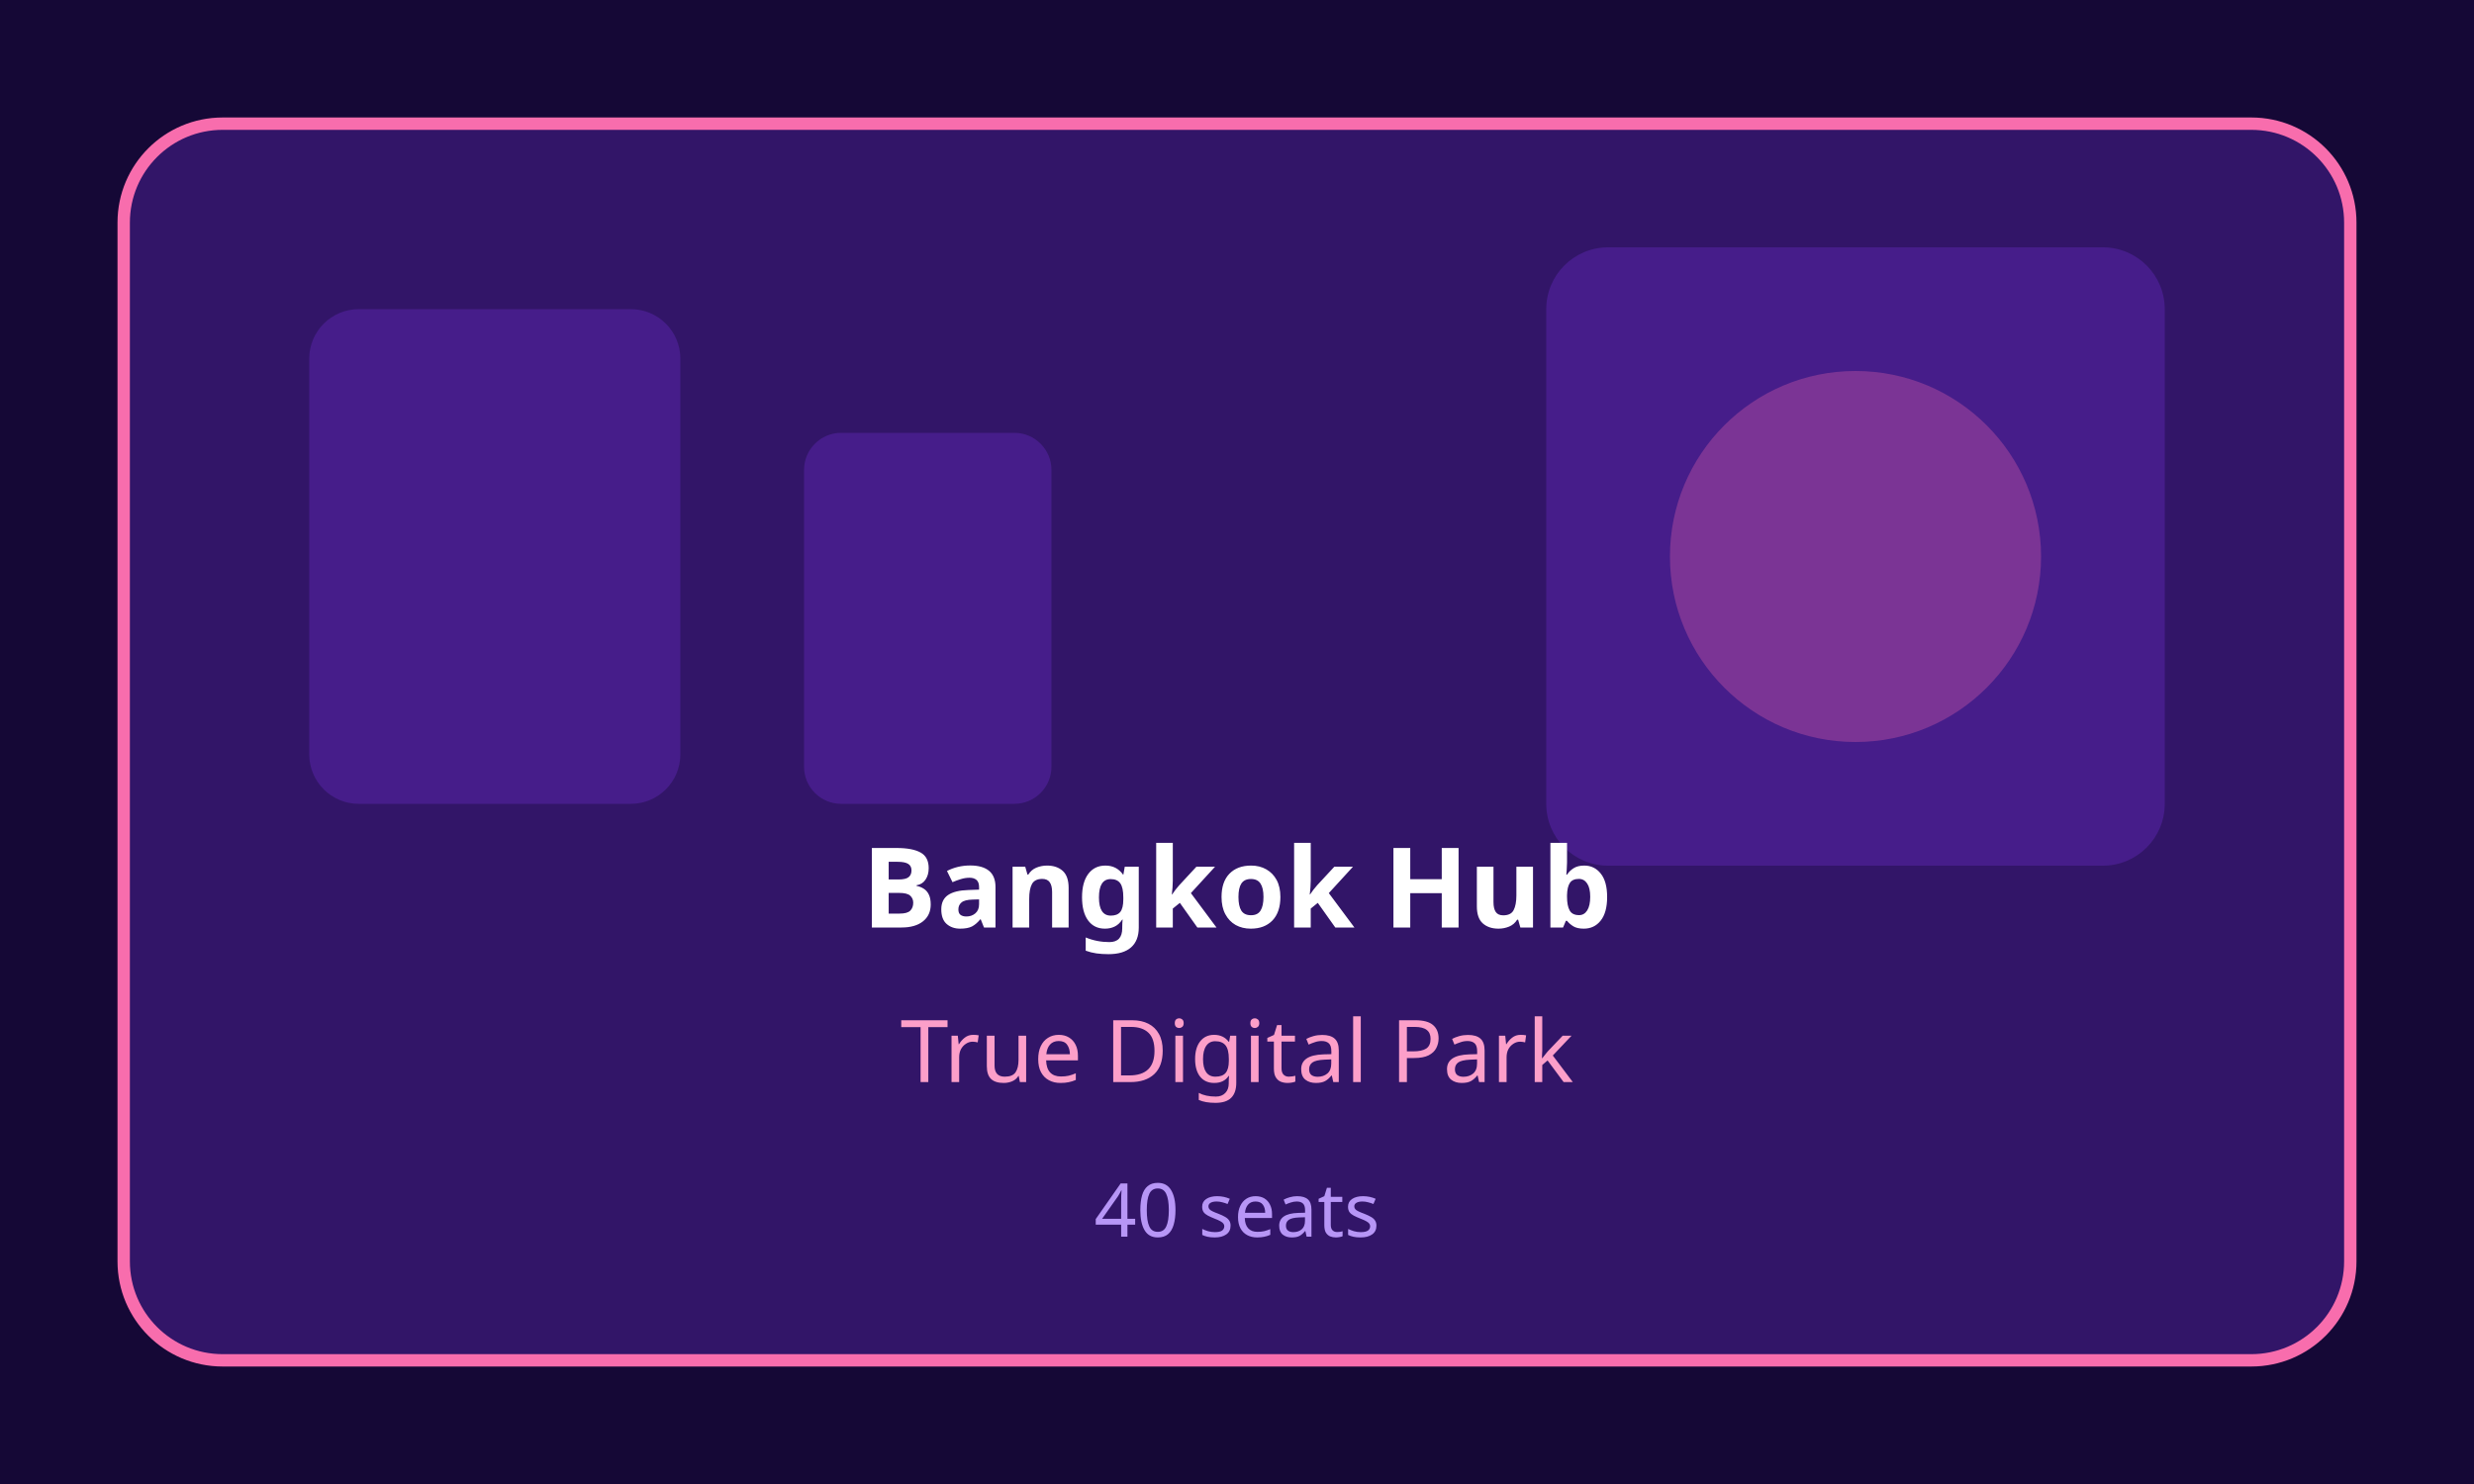
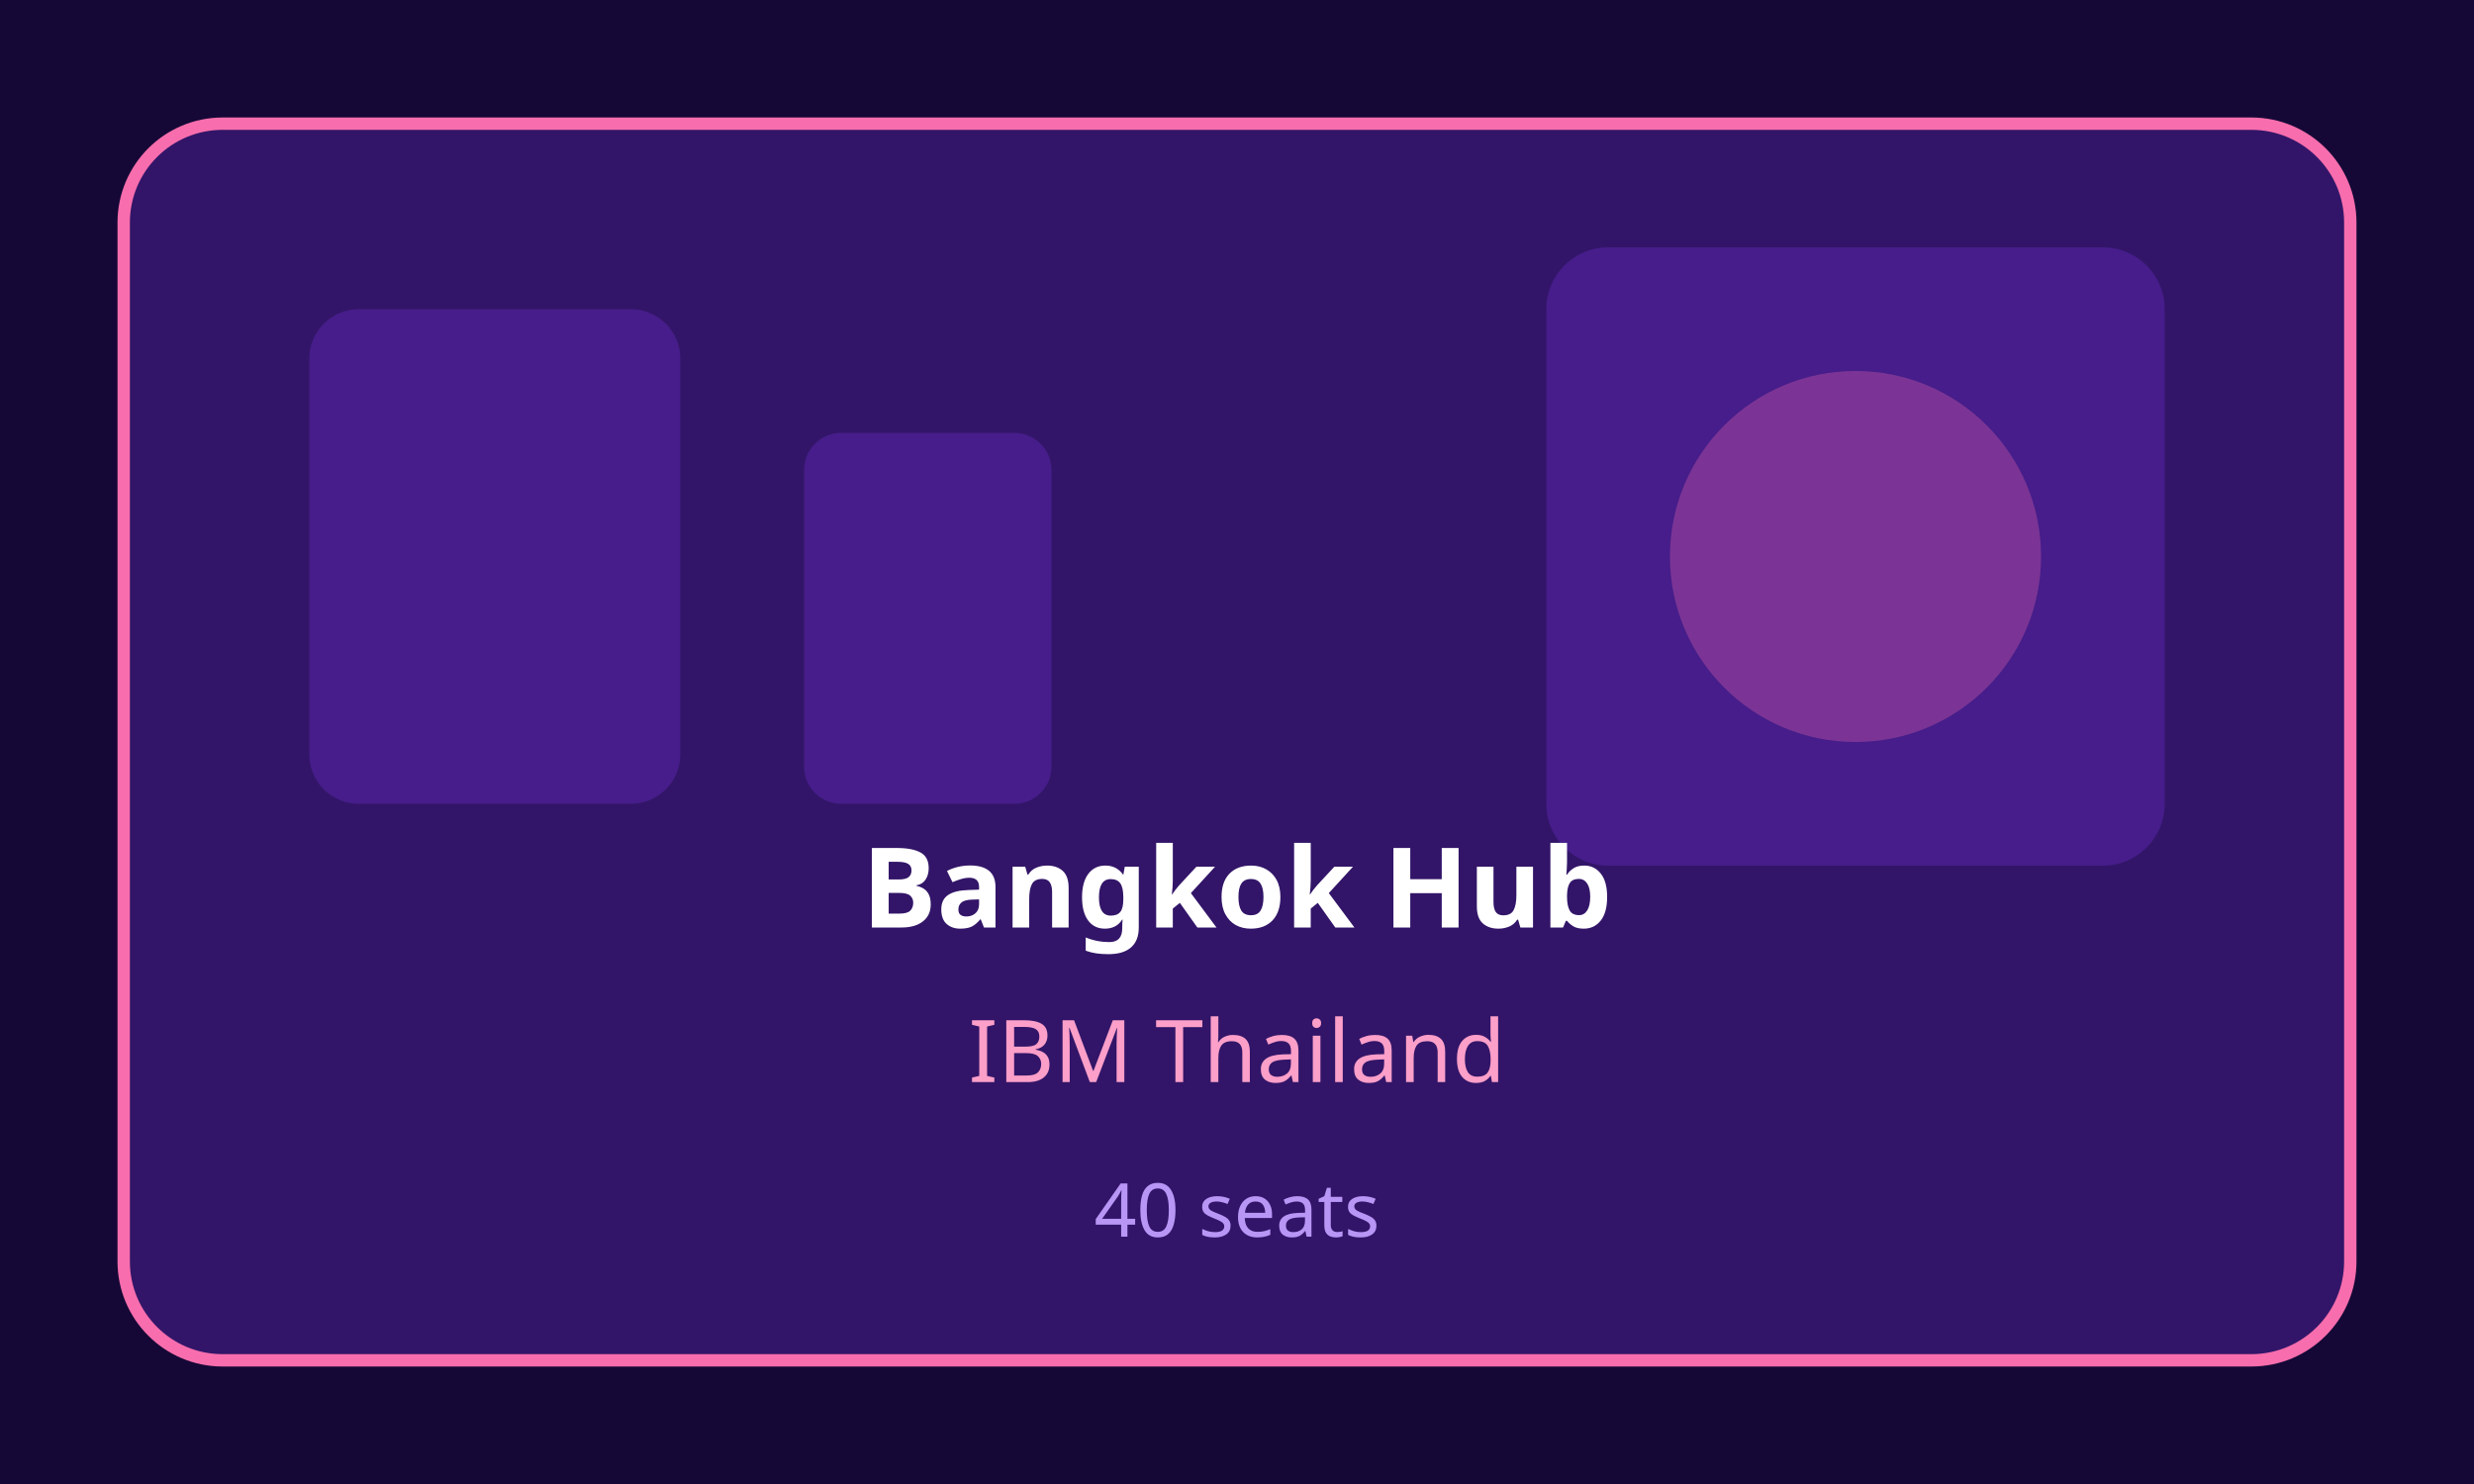
<svg xmlns="http://www.w3.org/2000/svg" width="400" height="240" viewBox="0 0 400 240" fill="none">
  <rect width="400" height="240" fill="#150836" />
  <rect x="20" y="20" width="360" height="200" rx="16" fill="#321568" stroke="#f86dad" stroke-width="2" />
  <rect x="50" y="50" width="60" height="80" rx="8" fill="#461d8a" />
  <rect x="130" y="70" width="40" height="60" rx="6" fill="#461d8a" />
  <rect x="250" y="40" width="100" height="100" rx="10" fill="#461d8a" />
  <circle cx="300" cy="90" r="30" fill="#f86dad" opacity="0.3" />
  <text x="200" y="150" text-anchor="middle" font-family="IBM Plex Sans Thai, sans-serif" font-size="18" font-weight="600" fill="white">Bangkok Hub</text>
-   <text x="200" y="175" text-anchor="middle" font-family="IBM Plex Sans Thai, sans-serif" font-size="14" fill="#fc9fc9">True Digital Park</text>
+   <text x="200" y="175" text-anchor="middle" font-family="IBM Plex Sans Thai, sans-serif" font-size="14" fill="#fc9fc9">IBM Thailand</text>
  <text x="200" y="200" text-anchor="middle" font-family="IBM Plex Sans Thai, sans-serif" font-size="12" fill="#b796f6">40 seats</text>
</svg>
